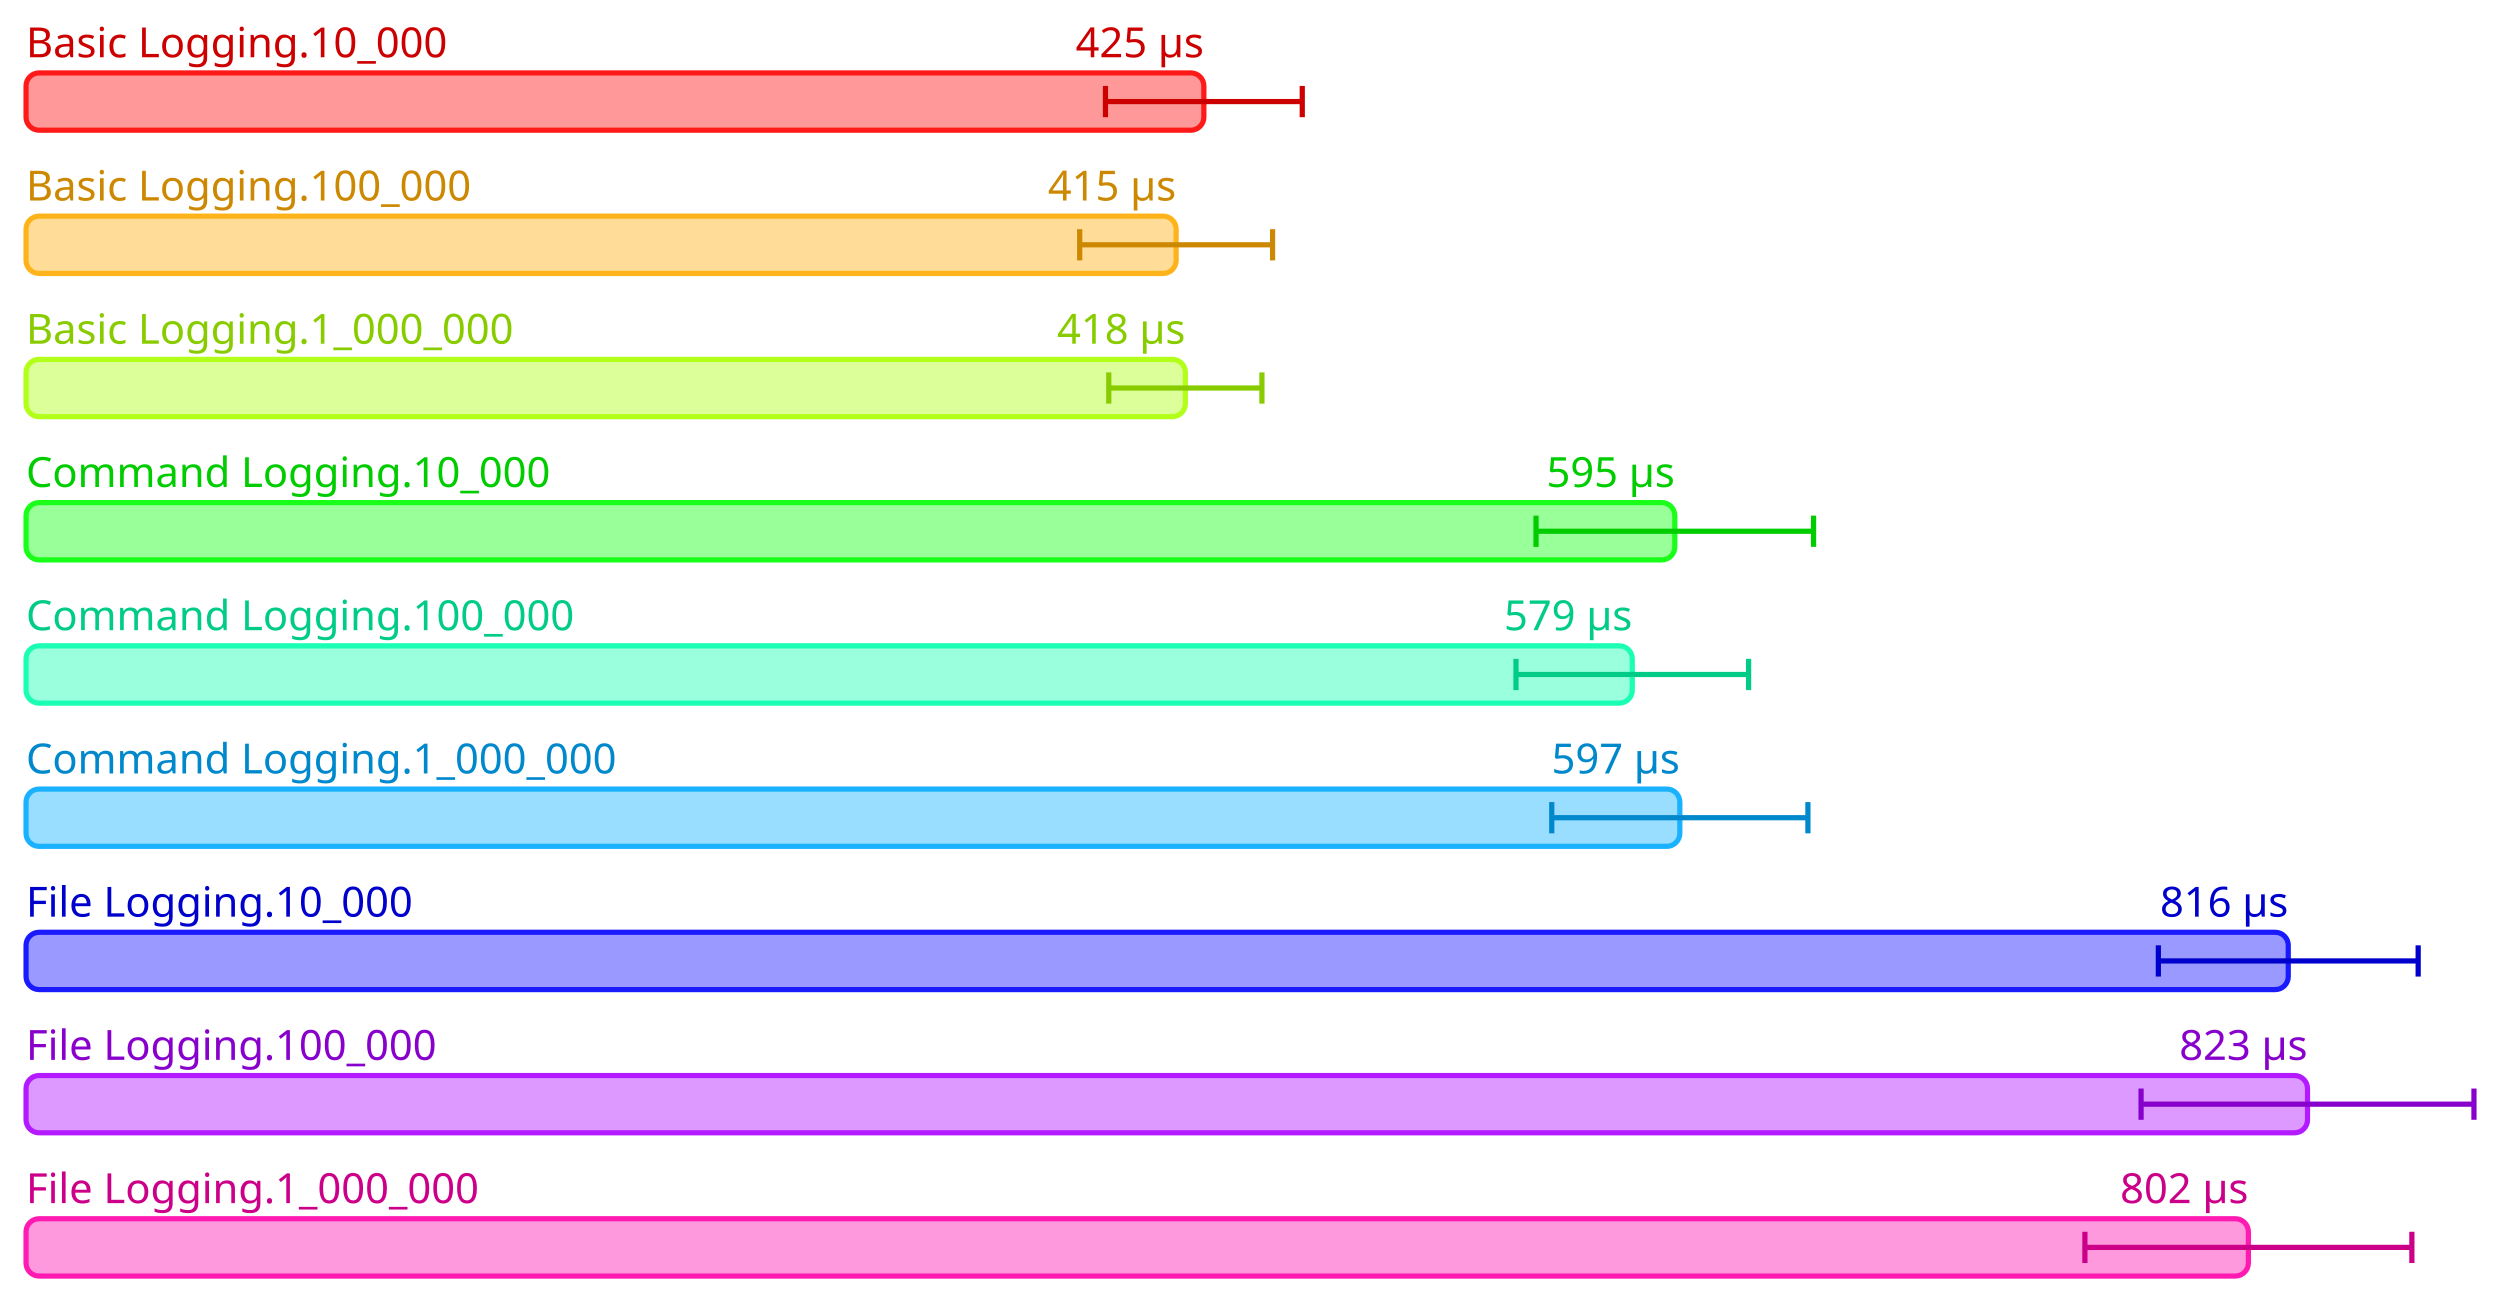
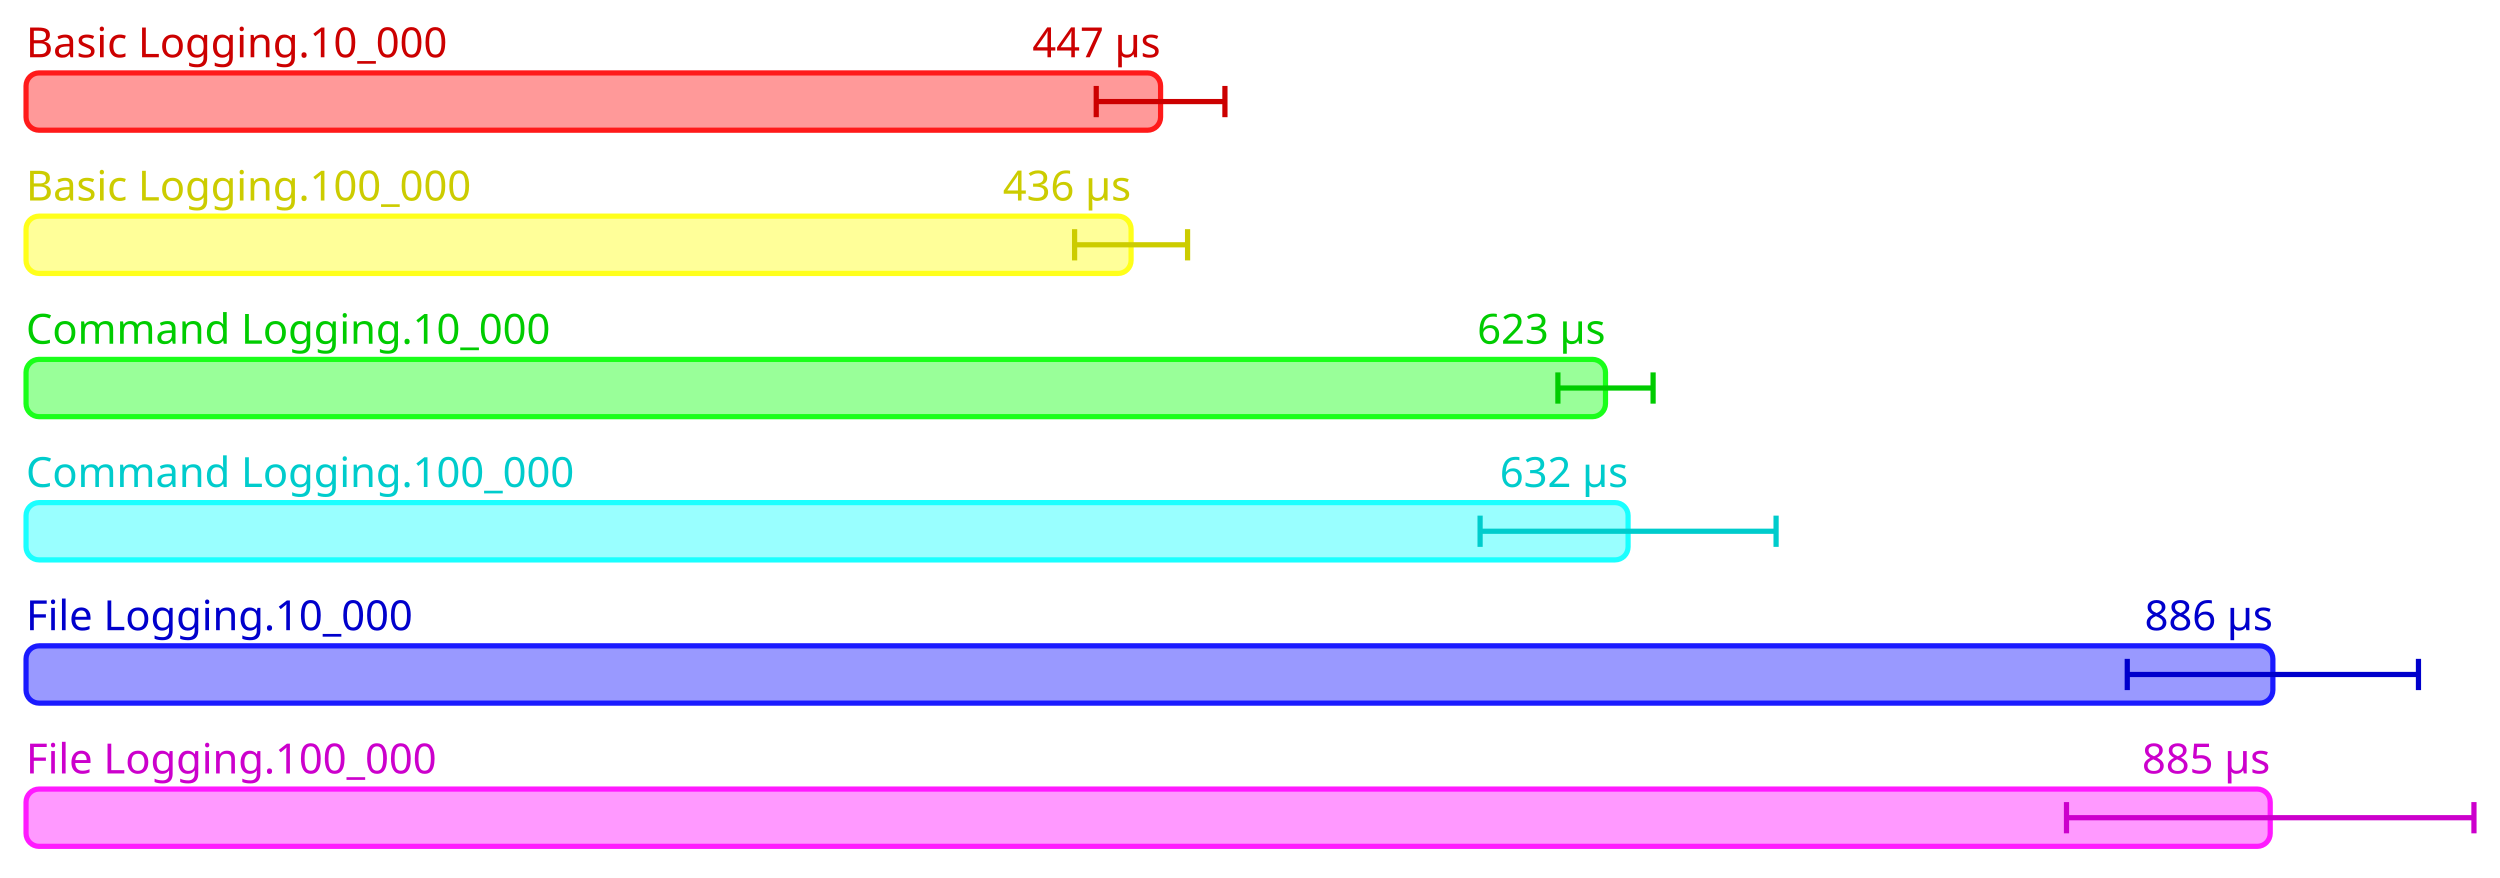
- <svg xmlns="http://www.w3.org/2000/svg" height="502" width="960.0" font-size="16" font-family="sans-serif" stroke-width="2">
+ <svg xmlns="http://www.w3.org/2000/svg" height="337" width="960.0" font-size="16" font-family="sans-serif" stroke-width="2">
  <g transform="translate(10.0 0)">
    <g fill="hsl(0, 100%, 40%)">
      <text y="22">Basic Logging.10_000</text>
-       <text y="22" x="452.282" text-anchor="end">425  μs</text>
+       <text y="22" x="435.663" text-anchor="end">447  μs</text>
    </g>
    <g>
-       <rect y="28" rx="5" height="22" width="452.282" fill="hsl(0, 100%, 80%)" stroke="hsl(0, 100%, 55%)" />
+       <rect y="28" rx="5" height="22" width="435.663" fill="hsl(0, 100%, 80%)" stroke="hsl(0, 100%, 55%)" />
      <g stroke="hsl(0, 100%, 40%)">
-         <line x1="414.496" x2="490.068" y1="39" y2="39" />
-         <line x1="414.496" x2="414.496" y1="33" y2="45" />
-         <line x1="490.068" x2="490.068" y1="33" y2="45" />
+         <line x1="410.954" x2="460.372" y1="39" y2="39" />
+         <line x1="410.954" x2="410.954" y1="33" y2="45" />
+         <line x1="460.372" x2="460.372" y1="33" y2="45" />
      </g>
    </g>
-     <g fill="hsl(40, 100%, 40%)">
+     <g fill="hsl(60, 100%, 40%)">
      <text y="77">Basic Logging.100_000</text>
-       <text y="77" x="441.635" text-anchor="end">415  μs</text>
+       <text y="77" x="424.336" text-anchor="end">436  μs</text>
    </g>
    <g>
-       <rect y="83" rx="5" height="22" width="441.635" fill="hsl(40, 100%, 80%)" stroke="hsl(40, 100%, 55%)" />
-       <g stroke="hsl(40, 100%, 40%)">
-         <line x1="404.603" x2="478.667" y1="94" y2="94" />
-         <line x1="404.603" x2="404.603" y1="88" y2="100" />
-         <line x1="478.667" x2="478.667" y1="88" y2="100" />
-       </g>
-     </g>
-     <g fill="hsl(80, 100%, 40%)">
-       <text y="132">Basic Logging.1_000_000</text>
-       <text y="132" x="445.176" text-anchor="end">418  μs</text>
-     </g>
-     <g>
-       <rect y="138" rx="5" height="22" width="445.176" fill="hsl(80, 100%, 80%)" stroke="hsl(80, 100%, 55%)" />
-       <g stroke="hsl(80, 100%, 40%)">
-         <line x1="415.766" x2="474.585" y1="149" y2="149" />
-         <line x1="415.766" x2="415.766" y1="143" y2="155" />
-         <line x1="474.585" x2="474.585" y1="143" y2="155" />
+       <rect y="83" rx="5" height="22" width="424.336" fill="hsl(60, 100%, 80%)" stroke="hsl(60, 100%, 55%)" />
+       <g stroke="hsl(60, 100%, 40%)">
+         <line x1="402.648" x2="446.025" y1="94" y2="94" />
+         <line x1="402.648" x2="402.648" y1="88" y2="100" />
+         <line x1="446.025" x2="446.025" y1="88" y2="100" />
      </g>
    </g>
    <g fill="hsl(120, 100%, 40%)">
-       <text y="187">Command Logging.10_000</text>
-       <text y="187" x="633.121" text-anchor="end">595  μs</text>
+       <text y="132">Command Logging.10_000</text>
+       <text y="132" x="606.51" text-anchor="end">623  μs</text>
    </g>
    <g>
-       <rect y="193" rx="5" height="22" width="633.121" fill="hsl(120, 100%, 80%)" stroke="hsl(120, 100%, 55%)" />
+       <rect y="138" rx="5" height="22" width="606.51" fill="hsl(120, 100%, 80%)" stroke="hsl(120, 100%, 55%)" />
      <g stroke="hsl(120, 100%, 40%)">
-         <line x1="579.833" x2="686.408" y1="204" y2="204" />
-         <line x1="579.833" x2="579.833" y1="198" y2="210" />
-         <line x1="686.408" x2="686.408" y1="198" y2="210" />
+         <line x1="588.233" x2="624.788" y1="149" y2="149" />
+         <line x1="588.233" x2="588.233" y1="143" y2="155" />
+         <line x1="624.788" x2="624.788" y1="143" y2="155" />
      </g>
    </g>
-     <g fill="hsl(160, 100%, 40%)">
-       <text y="242">Command Logging.100_000</text>
-       <text y="242" x="616.796" text-anchor="end">579  μs</text>
+     <g fill="hsl(180, 100%, 40%)">
+       <text y="187">Command Logging.100_000</text>
+       <text y="187" x="615.185" text-anchor="end">632  μs</text>
    </g>
    <g>
-       <rect y="248" rx="5" height="22" width="616.796" fill="hsl(160, 100%, 80%)" stroke="hsl(160, 100%, 55%)" />
-       <g stroke="hsl(160, 100%, 40%)">
-         <line x1="572.133" x2="661.46" y1="259" y2="259" />
-         <line x1="572.133" x2="572.133" y1="253" y2="265" />
-         <line x1="661.46" x2="661.46" y1="253" y2="265" />
-       </g>
-     </g>
-     <g fill="hsl(200, 100%, 40%)">
-       <text y="297">Command Logging.1_000_000</text>
-       <text y="297" x="635.054" text-anchor="end">597  μs</text>
-     </g>
-     <g>
-       <rect y="303" rx="5" height="22" width="635.054" fill="hsl(200, 100%, 80%)" stroke="hsl(200, 100%, 55%)" />
-       <g stroke="hsl(200, 100%, 40%)">
-         <line x1="585.87" x2="684.238" y1="314" y2="314" />
-         <line x1="585.87" x2="585.87" y1="308" y2="320" />
-         <line x1="684.238" x2="684.238" y1="308" y2="320" />
+       <rect y="193" rx="5" height="22" width="615.185" fill="hsl(180, 100%, 80%)" stroke="hsl(180, 100%, 55%)" />
+       <g stroke="hsl(180, 100%, 40%)">
+         <line x1="558.354" x2="672.017" y1="204" y2="204" />
+         <line x1="558.354" x2="558.354" y1="198" y2="210" />
+         <line x1="672.017" x2="672.017" y1="198" y2="210" />
      </g>
    </g>
    <g fill="hsl(240, 100%, 40%)">
-       <text y="352">File Logging.10_000</text>
-       <text y="352" x="868.693" text-anchor="end">816  μs</text>
+       <text y="242">File Logging.10_000</text>
+       <text y="242" x="862.781" text-anchor="end">886  μs</text>
    </g>
    <g>
-       <rect y="358" rx="5" height="22" width="868.693" fill="hsl(240, 100%, 80%)" stroke="hsl(240, 100%, 55%)" />
+       <rect y="248" rx="5" height="22" width="862.781" fill="hsl(240, 100%, 80%)" stroke="hsl(240, 100%, 55%)" />
      <g stroke="hsl(240, 100%, 40%)">
-         <line x1="818.809" x2="918.577" y1="369" y2="369" />
-         <line x1="818.809" x2="818.809" y1="363" y2="375" />
-         <line x1="918.577" x2="918.577" y1="363" y2="375" />
+         <line x1="806.87" x2="918.692" y1="259" y2="259" />
+         <line x1="806.87" x2="806.87" y1="253" y2="265" />
+         <line x1="918.692" x2="918.692" y1="253" y2="265" />
      </g>
    </g>
-     <g fill="hsl(280, 100%, 40%)">
-       <text y="407">File Logging.100_000</text>
-       <text y="407" x="876.086" text-anchor="end">823  μs</text>
+     <g fill="hsl(300, 100%, 40%)">
+       <text y="297">File Logging.100_000</text>
+       <text y="297" x="861.766" text-anchor="end">885  μs</text>
    </g>
    <g>
-       <rect y="413" rx="5" height="22" width="876.086" fill="hsl(280, 100%, 80%)" stroke="hsl(280, 100%, 55%)" />
-       <g stroke="hsl(280, 100%, 40%)">
-         <line x1="812.171" x2="940.0" y1="424" y2="424" />
-         <line x1="812.171" x2="812.171" y1="418" y2="430" />
-         <line x1="940.0" x2="940.0" y1="418" y2="430" />
-       </g>
-     </g>
-     <g fill="hsl(320, 100%, 40%)">
-       <text y="462">File Logging.1_000_000</text>
-       <text y="462" x="853.379" text-anchor="end">802  μs</text>
-     </g>
-     <g>
-       <rect y="468" rx="5" height="22" width="853.379" fill="hsl(320, 100%, 80%)" stroke="hsl(320, 100%, 55%)" />
-       <g stroke="hsl(320, 100%, 40%)">
-         <line x1="790.6" x2="916.158" y1="479" y2="479" />
-         <line x1="790.6" x2="790.6" y1="473" y2="485" />
-         <line x1="916.158" x2="916.158" y1="473" y2="485" />
+       <rect y="303" rx="5" height="22" width="861.766" fill="hsl(300, 100%, 80%)" stroke="hsl(300, 100%, 55%)" />
+       <g stroke="hsl(300, 100%, 40%)">
+         <line x1="783.532" x2="940.0" y1="314" y2="314" />
+         <line x1="783.532" x2="783.532" y1="308" y2="320" />
+         <line x1="940.0" x2="940.0" y1="308" y2="320" />
      </g>
    </g>
  </g>
</svg>
